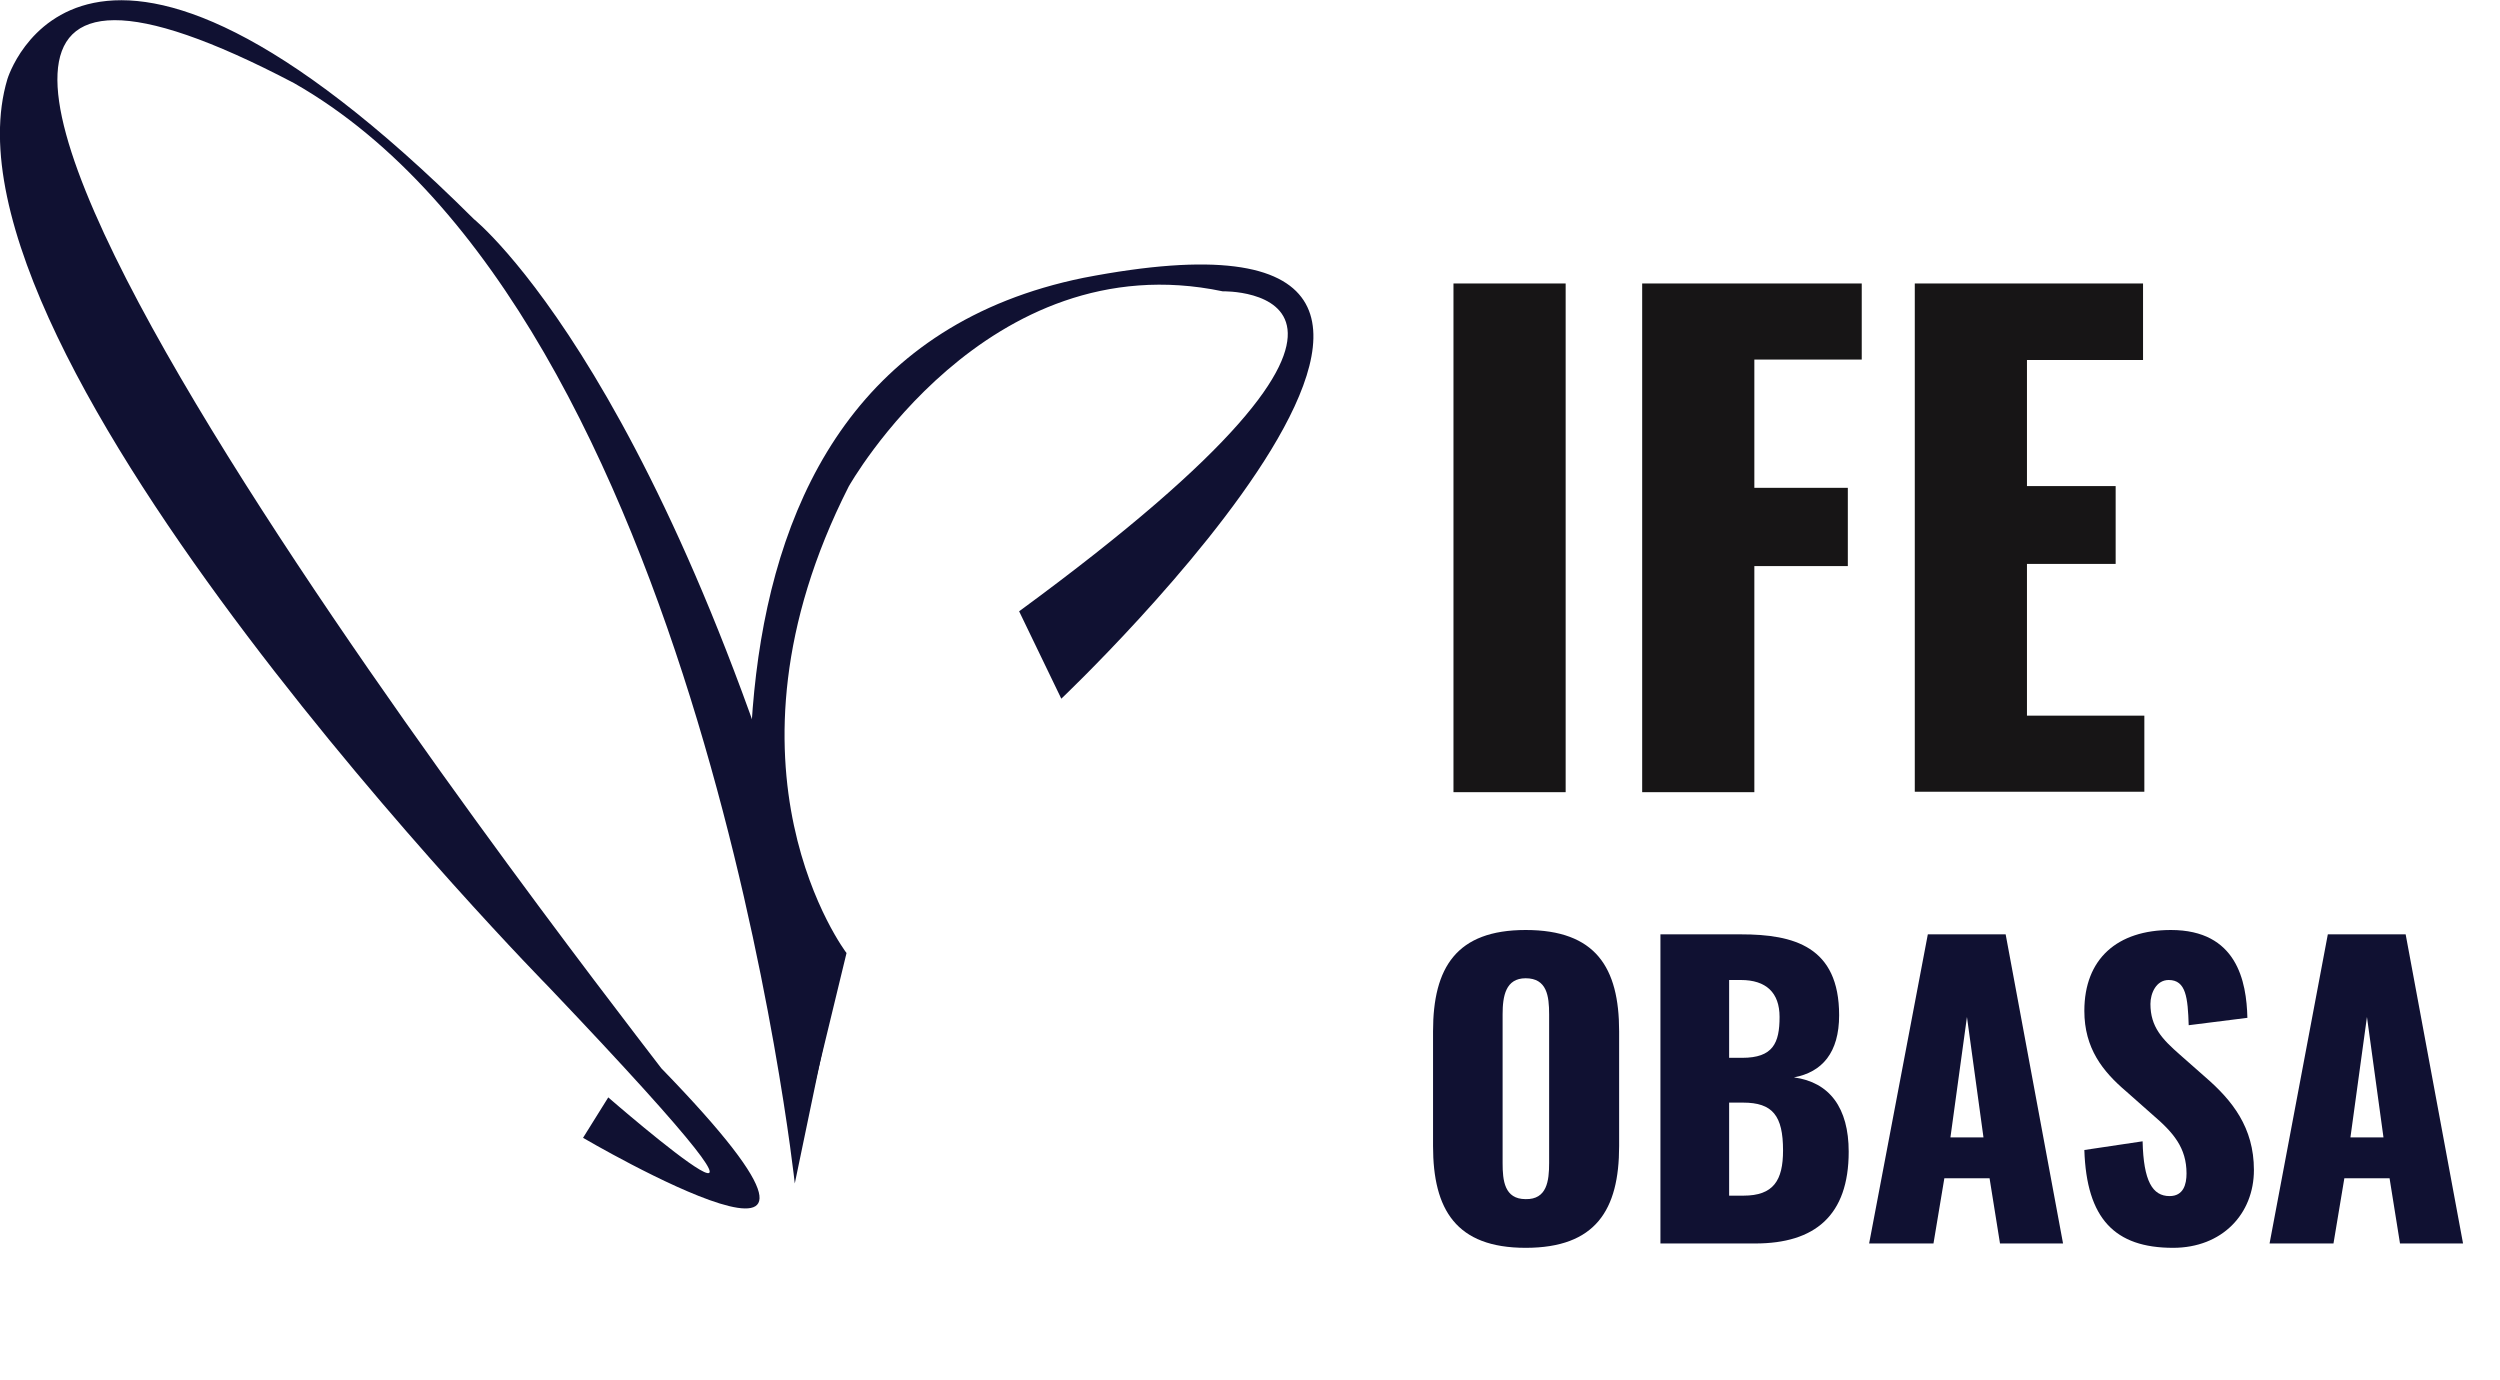
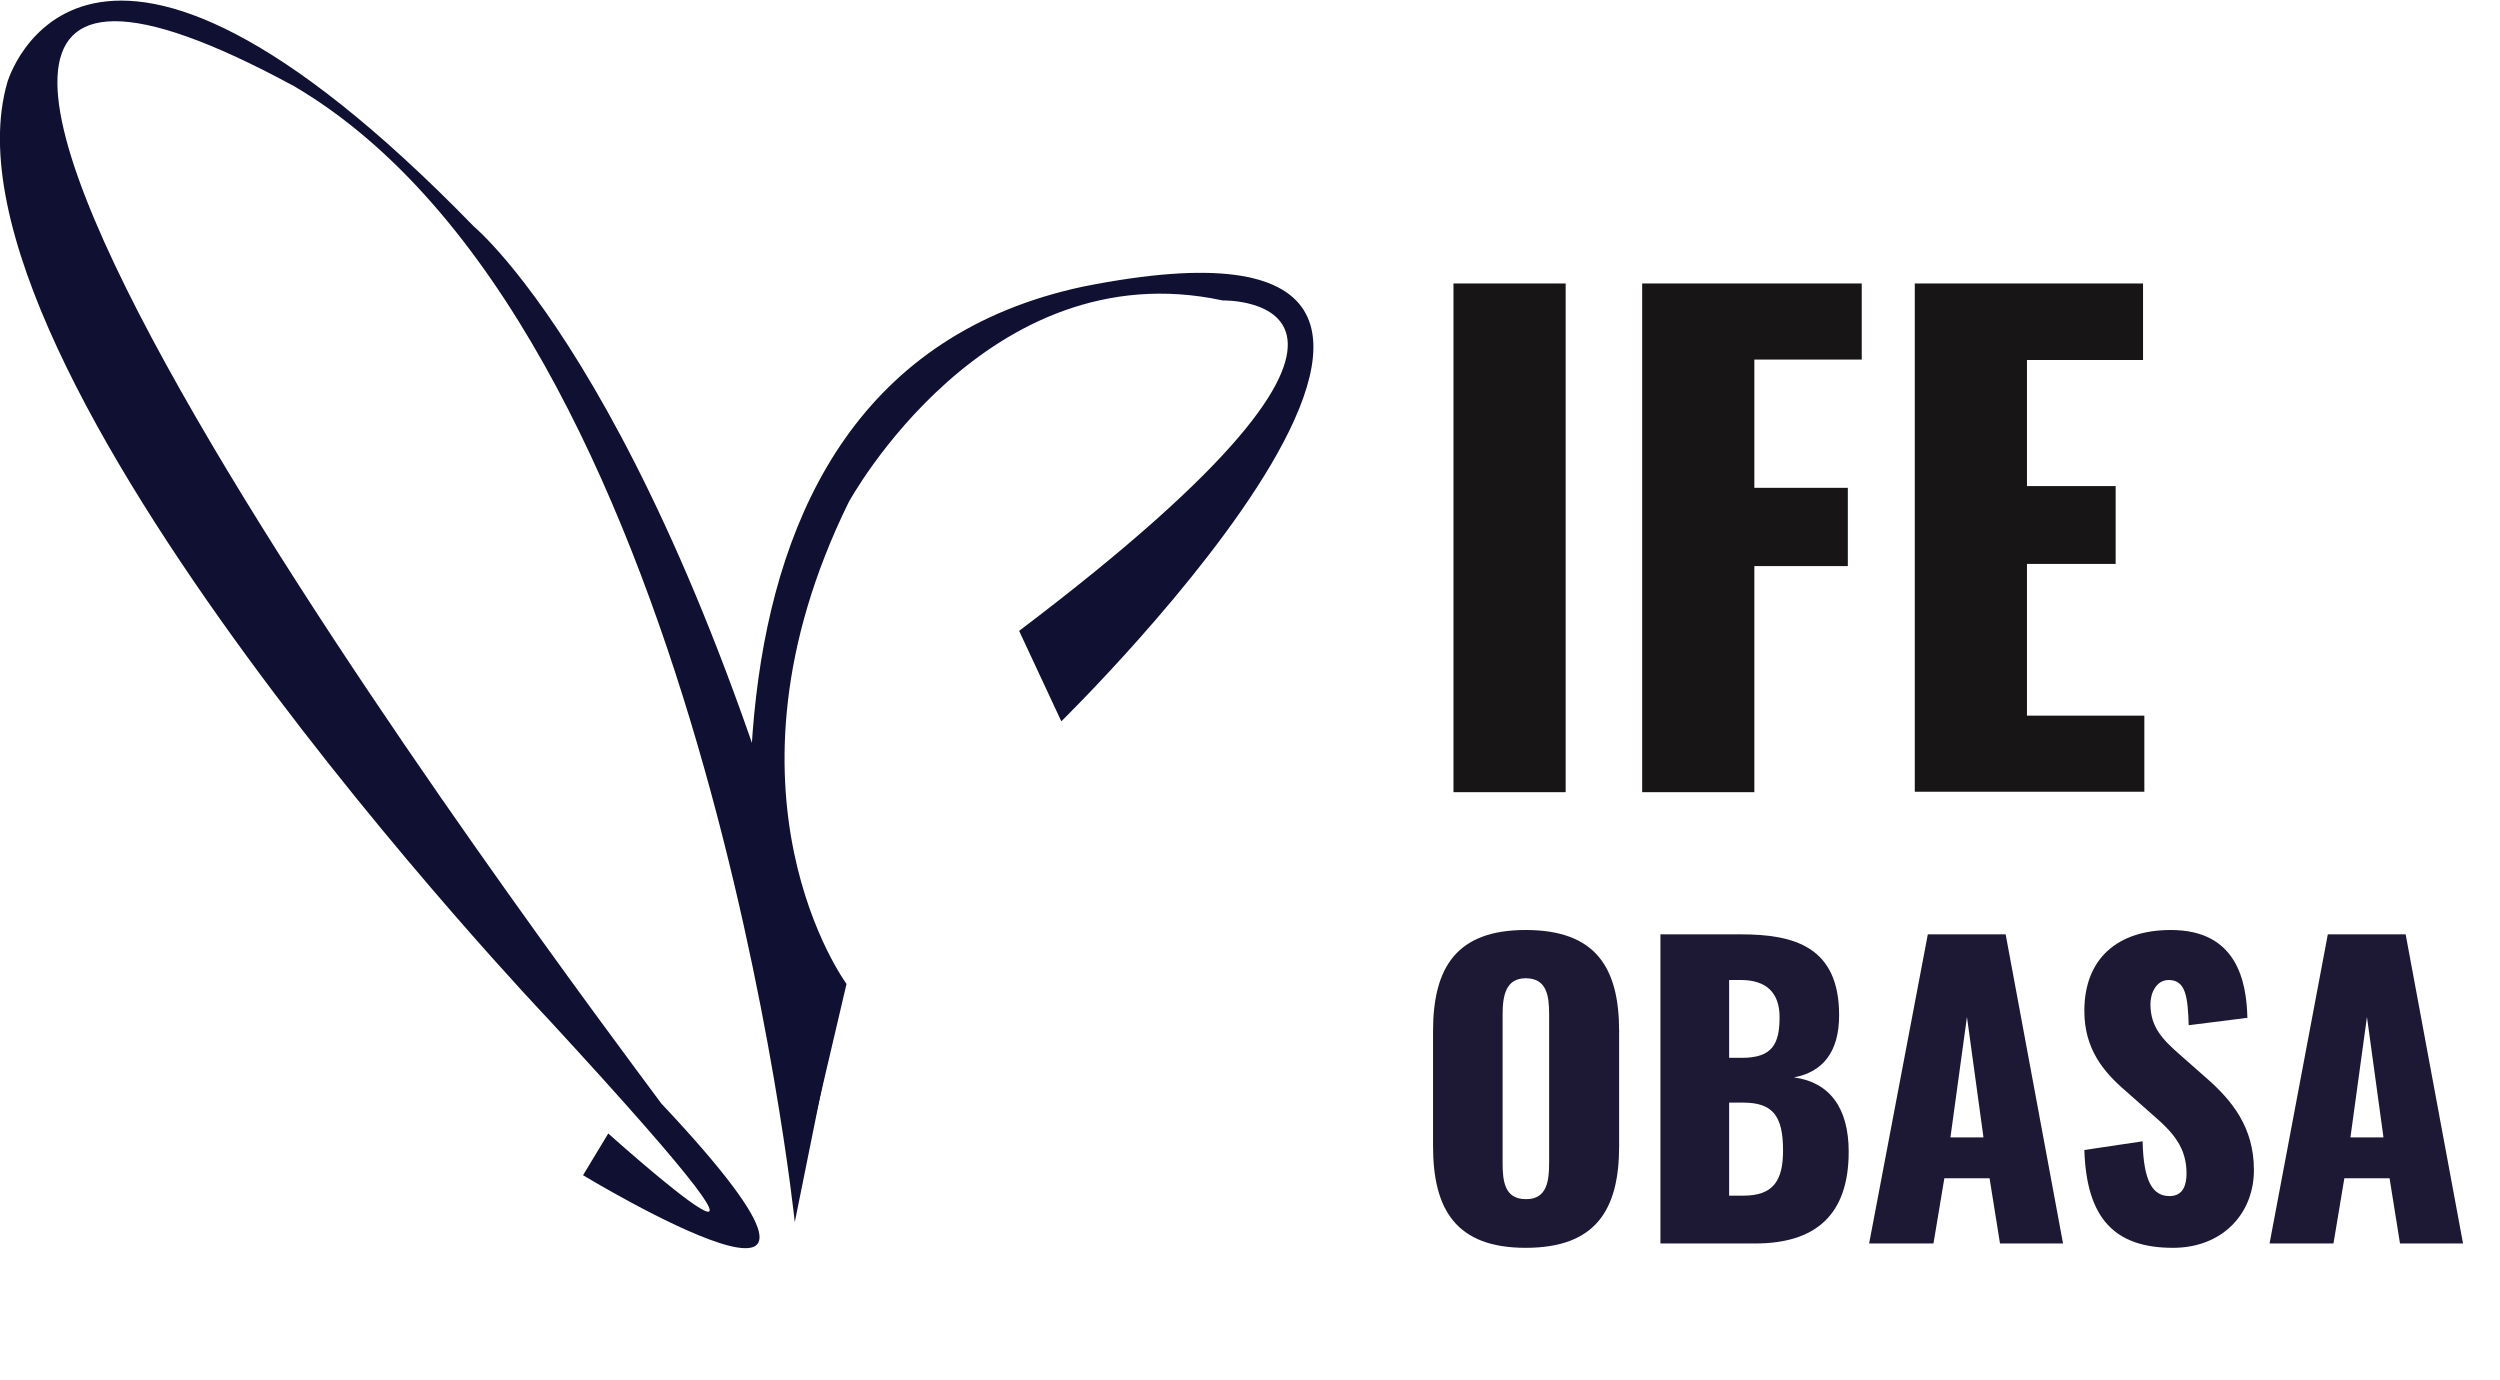
<svg xmlns="http://www.w3.org/2000/svg" version="1.1" id="Logo" x="0px" y="0px" viewBox="0 0 575 317.3" style="enable-background:new 0 0 575 317.3;" xml:space="preserve">
  <style type="text/css">
	.st0{fill:#101132;}
	.st1{fill:#171516;}
+ 	.st2{fill:#1D1934;}
</style>
-   <g id="Symbol_1_">
-     <path id="Symbol_Path_2_" class="st0" d="M182.8,272.2c0,0-21.4-199.7-115.2-253.1C-86.2-61.6,133,220.7,152.1,245.7   c59.8,61.6-18,16-18,16l5.8-9.3c0,0,60.7,52.8-13.7-25.4c0,0-143.4-145.8-124.5-208.8c0,0,17.2-57.5,107.3,32.2   c0,0,45.9,36.7,83.1,177.1" />
-     <path id="Symbol_Path_1_" class="st0" d="M194.7,219.2c0,0-32.4-42.4,0.5-107.3c0,0,31.6-56.3,86-44.9c0,0,55.4-1.3-46.8,73.6   l9.7,20.1c0,0,127-120.4,5.1-96.8c-101.8,20.8-77.2,155.6-65.3,199.9" />
+   <g id="SYMBOL">
+     <path id="Symbol_Path_2_" class="st0" d="M182.8,281.1c0,0-21.4-206.2-115.2-261.3c-153.8-83.3,65.4,208.2,84.5,234   c59.8,63.6-18,16.5-18,16.5l5.8-9.6c0,0,60.7,54.5-13.7-26.2c0,0-143.4-150.6-124.5-215.6c0,0,17.2-59.4,107.3,33.2   c0,0,45.9,37.9,83.1,182.9" />
+     <path id="Symbol_Path_1_" class="st0" d="M194.7,226.3c0,0-32.4-43.8,0.5-110.8c0,0,31.6-58.1,86-46.4c0,0,55.4-1.3-46.8,76   l9.7,20.8c0,0,127-124.3,5.1-100C147.4,87.5,172,226.7,183.9,272.4" />
  </g>
-   <g>
-     <g>
-       <path class="st1" d="M334.3,65.2h25.8v117h-25.8V65.2z" />
-       <path class="st1" d="M377.7,65.2h50.5v17.5h-24.7v29.5H425v18h-21.5v52h-25.8V65.2z" />
-       <path class="st1" d="M440.3,65.2h52.6v17.6h-26.7v29h20.4v17.9h-20.4v34.9h27v17.5h-52.8V65.2z" />
+   <g id="WORDMARK">
+     <g id="IFE">
+       <g>
+         <path class="st1" d="M334.3,65.2h25.8v117h-25.8V65.2z" />
+         <path class="st1" d="M377.7,65.2h50.5v17.5h-24.7v29.5H425v18h-21.5v52h-25.8V65.2z" />
+         <path class="st1" d="M440.3,65.2h52.6v17.6h-26.7v29h20.4v17.9h-20.4v34.9h27v17.5h-52.8V65.2H440.3z" />
+       </g>
+     </g>
+     <g id="OBASA">
+       <path class="st2" d="M329.6,263.6v-26.4c0-14.7,5.4-23.3,21.3-23.3c16.1,0,21.5,8.6,21.5,23.3v26.4c0,14.7-5.4,23.4-21.5,23.4    C334.9,287,329.6,278.2,329.6,263.6z M356.3,267.5v-34.2c0-4.2-0.5-8.3-5.4-8.3c-4.6,0-5.3,4.1-5.3,8.3v34.2c0,4,0.4,8.3,5.3,8.3    C355.8,275.9,356.3,271.6,356.3,267.5z" />
+       <path class="st2" d="M381.9,214.9h18.5c12.2,0,22.6,2.8,22.6,18.6c0,8.6-3.9,13.1-10.4,14.3c8.2,1.1,12.6,7,12.6,17.1    c0,14.7-7.8,21.1-21.5,21.1h-21.8L381.9,214.9L381.9,214.9z M400.7,243.3c7.1,0,8.6-3.4,8.6-9.4c0-5.6-3.1-8.5-8.9-8.5h-2.7v17.9    H400.7z M401,275c6.9,0,9.1-3.5,9.1-10.4c0-8-2.4-11-9.2-11h-3.2V275H401z" />
+       <path class="st2" d="M443.4,214.9h17.9l13.2,71.1H460l-2.4-15h-10.4l-2.5,15h-14.8L443.4,214.9z M456.2,261.6l-3.8-27.7l-3.8,27.7    H456.2z" />
+       <path class="st2" d="M479.4,264.5l13.4-2c0.2,9.2,2.3,12.6,6.2,12.6c3.2,0,3.9-2.7,3.9-5.2c0-5.9-3-9.4-7.8-13.5L489,251    c-5.4-4.6-9.6-9.9-9.6-18.5c0-12,7.6-18.6,19.9-18.6c15.2,0,17.4,11.8,17.6,20.2l-13.5,1.7c-0.2-6.3-0.6-10.4-4.6-10.4    c-2.9,0-4.2,3.1-4.2,5.5c0,5.3,2.7,8.1,6.8,11.7l5.9,5.2c6.1,5.3,11.1,11.5,11.1,21.3c0,10.1-7.3,17.9-18.6,17.9    C486.4,287,479.9,280.3,479.4,264.5z" />
+       <path class="st2" d="M535.4,214.9h17.9l13.2,71.1H552l-2.4-15h-10.4l-2.5,15H522L535.4,214.9z M548.2,261.6l-3.8-27.7l-3.8,27.7    H548.2z" />
    </g>
  </g>
-   <g>
-     <path class="st0" d="M329.6,263.6v-26.4c0-14.7,5.4-23.3,21.3-23.3c16.1,0,21.5,8.6,21.5,23.3v26.4c0,14.7-5.4,23.4-21.5,23.4   C334.9,287,329.6,278.2,329.6,263.6z M356.3,267.5v-34.2c0-4.2-0.5-8.3-5.4-8.3c-4.6,0-5.3,4.1-5.3,8.3v34.2c0,4,0.4,8.3,5.3,8.3   C355.8,275.9,356.3,271.6,356.3,267.5z" />
-     <path class="st0" d="M381.9,214.9h18.5c12.2,0,22.6,2.8,22.6,18.6c0,8.6-3.9,13.1-10.4,14.3c8.2,1.1,12.6,7,12.6,17.1   c0,14.7-7.8,21.1-21.5,21.1h-21.8V214.9z M400.7,243.3c7.1,0,8.6-3.4,8.6-9.4c0-5.6-3.1-8.5-8.9-8.5h-2.7v17.9H400.7z M401,275   c6.9,0,9.1-3.5,9.1-10.4c0-8-2.4-11-9.2-11h-3.2V275H401z" />
-     <path class="st0" d="M443.4,214.9h17.9l13.2,71.1H460l-2.4-15h-10.4l-2.5,15h-14.8L443.4,214.9z M456.2,261.6l-3.8-27.7l-3.8,27.7   H456.2z" />
-     <path class="st0" d="M479.4,264.5l13.4-2c0.2,9.2,2.3,12.6,6.2,12.6c3.2,0,3.9-2.7,3.9-5.2c0-5.9-3-9.4-7.8-13.5l-6.1-5.4   c-5.4-4.6-9.6-9.9-9.6-18.5c0-12,7.6-18.6,19.9-18.6c15.2,0,17.4,11.8,17.6,20.2l-13.5,1.7c-0.2-6.3-0.6-10.4-4.6-10.4   c-2.9,0-4.2,3.1-4.2,5.5c0,5.3,2.7,8.1,6.8,11.7l5.9,5.2c6.1,5.3,11.1,11.5,11.1,21.3c0,10.1-7.3,17.9-18.6,17.9   C486.4,287,479.9,280.3,479.4,264.5z" />
-     <path class="st0" d="M535.4,214.9h17.9l13.2,71.1h-14.5l-2.4-15h-10.4l-2.5,15H522L535.4,214.9z M548.2,261.6l-3.8-27.7l-3.8,27.7   H548.2z" />
-   </g>
</svg>
